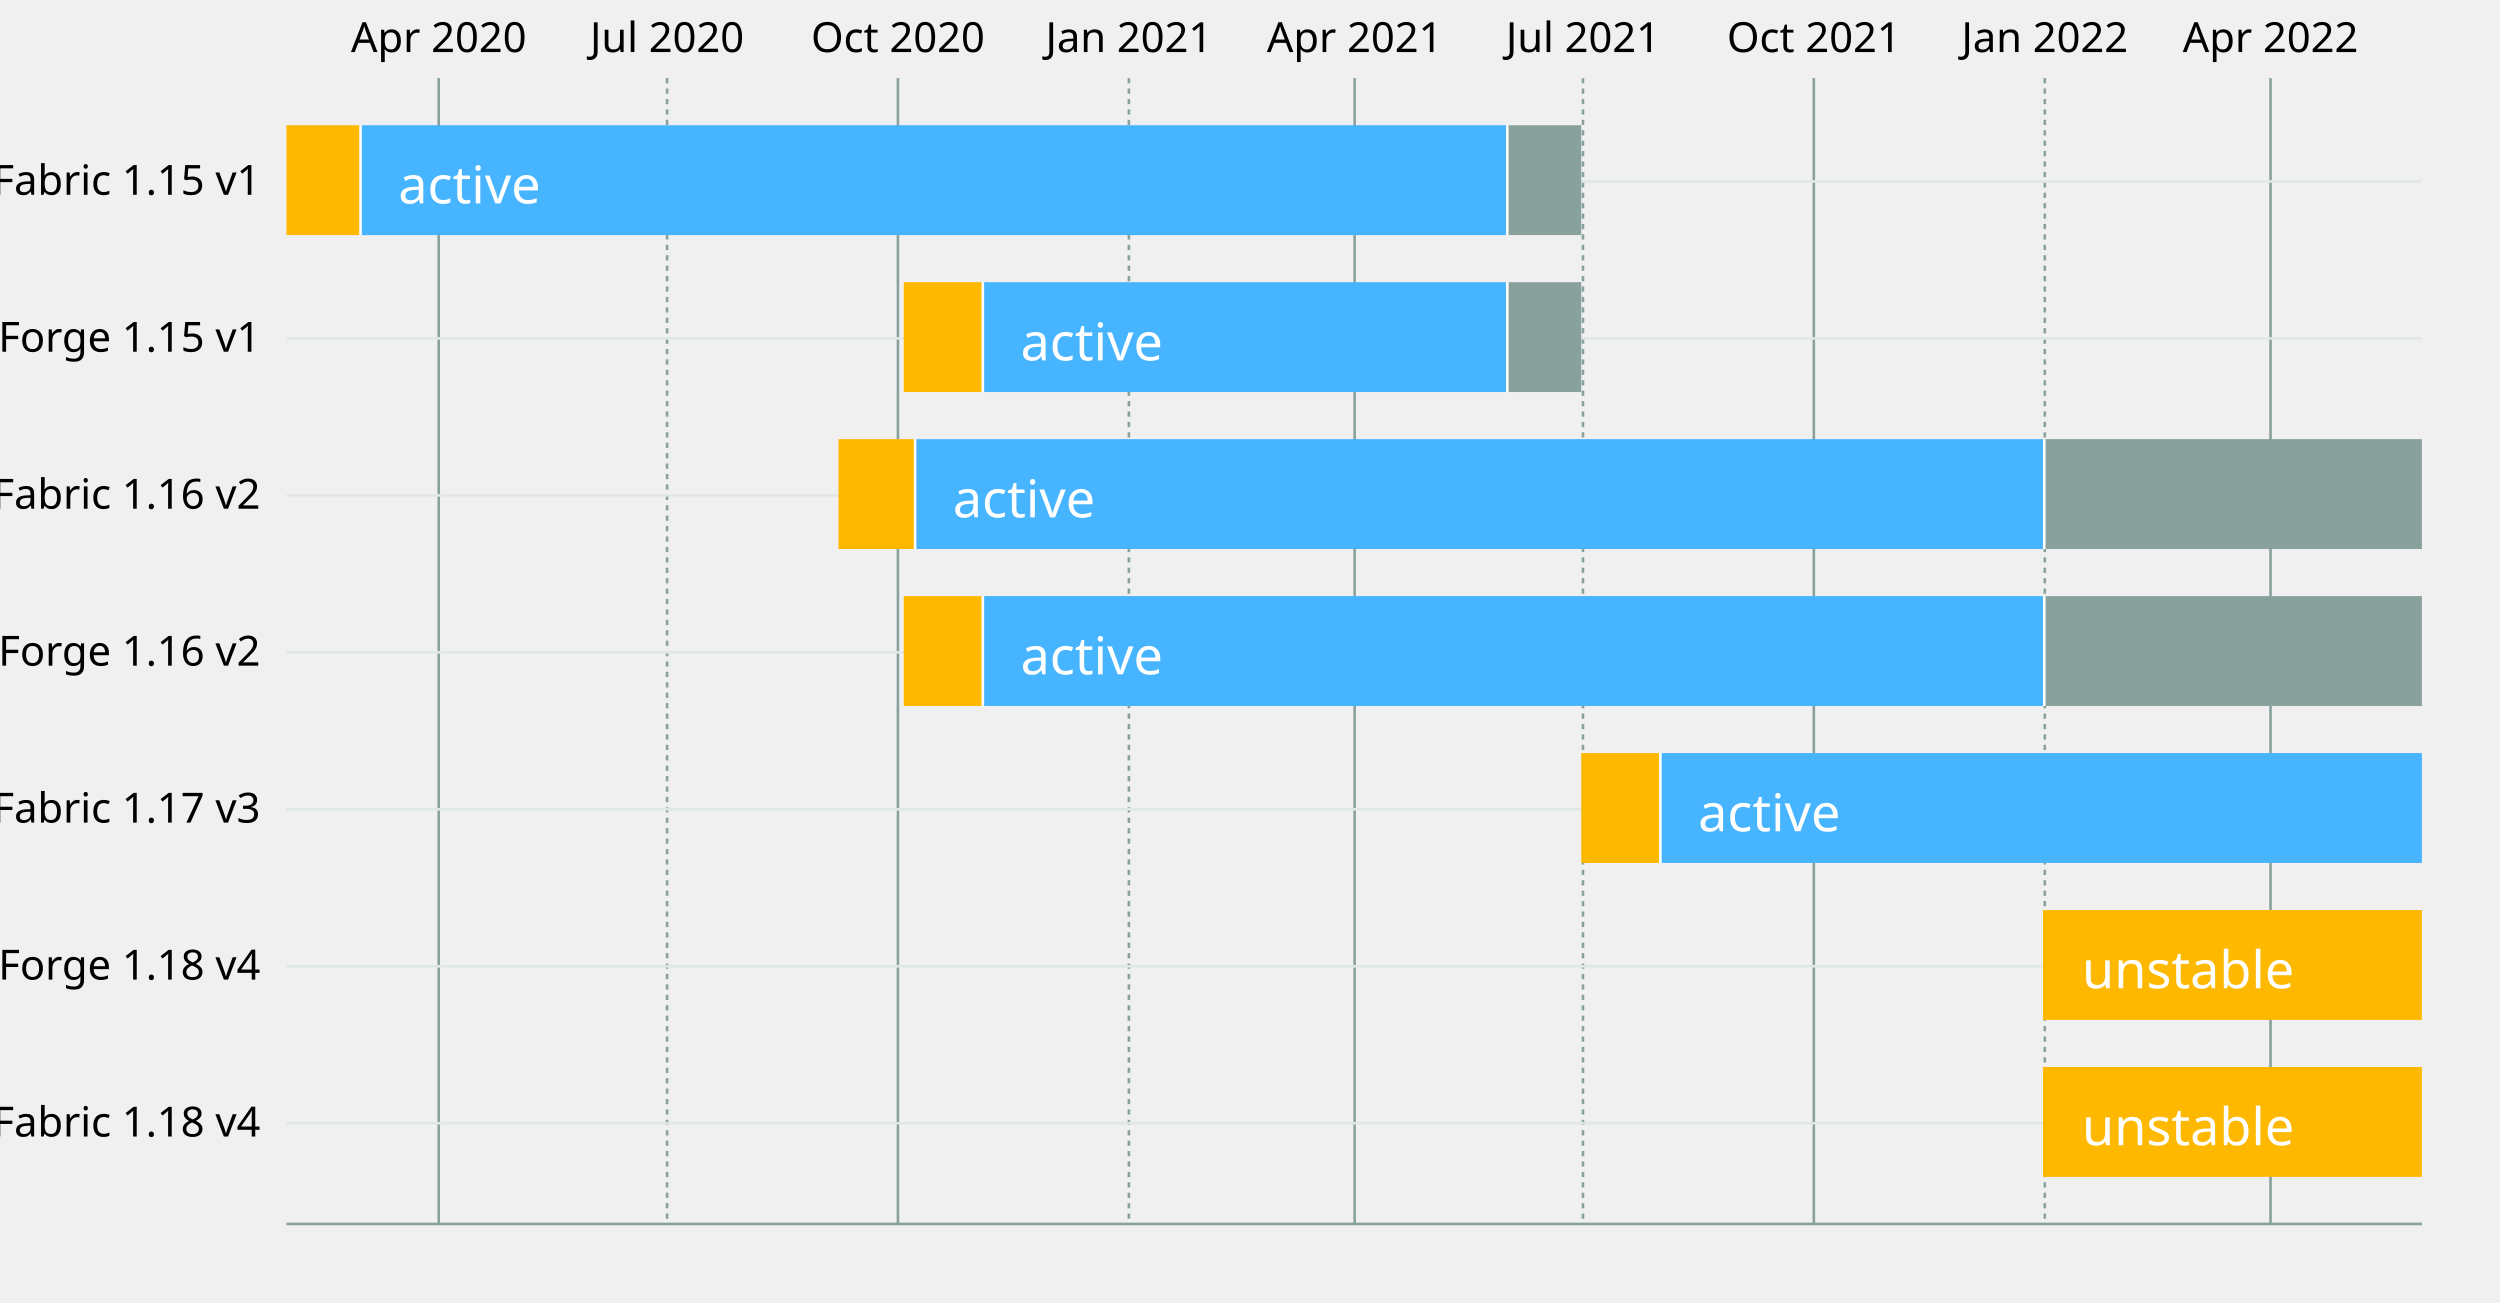
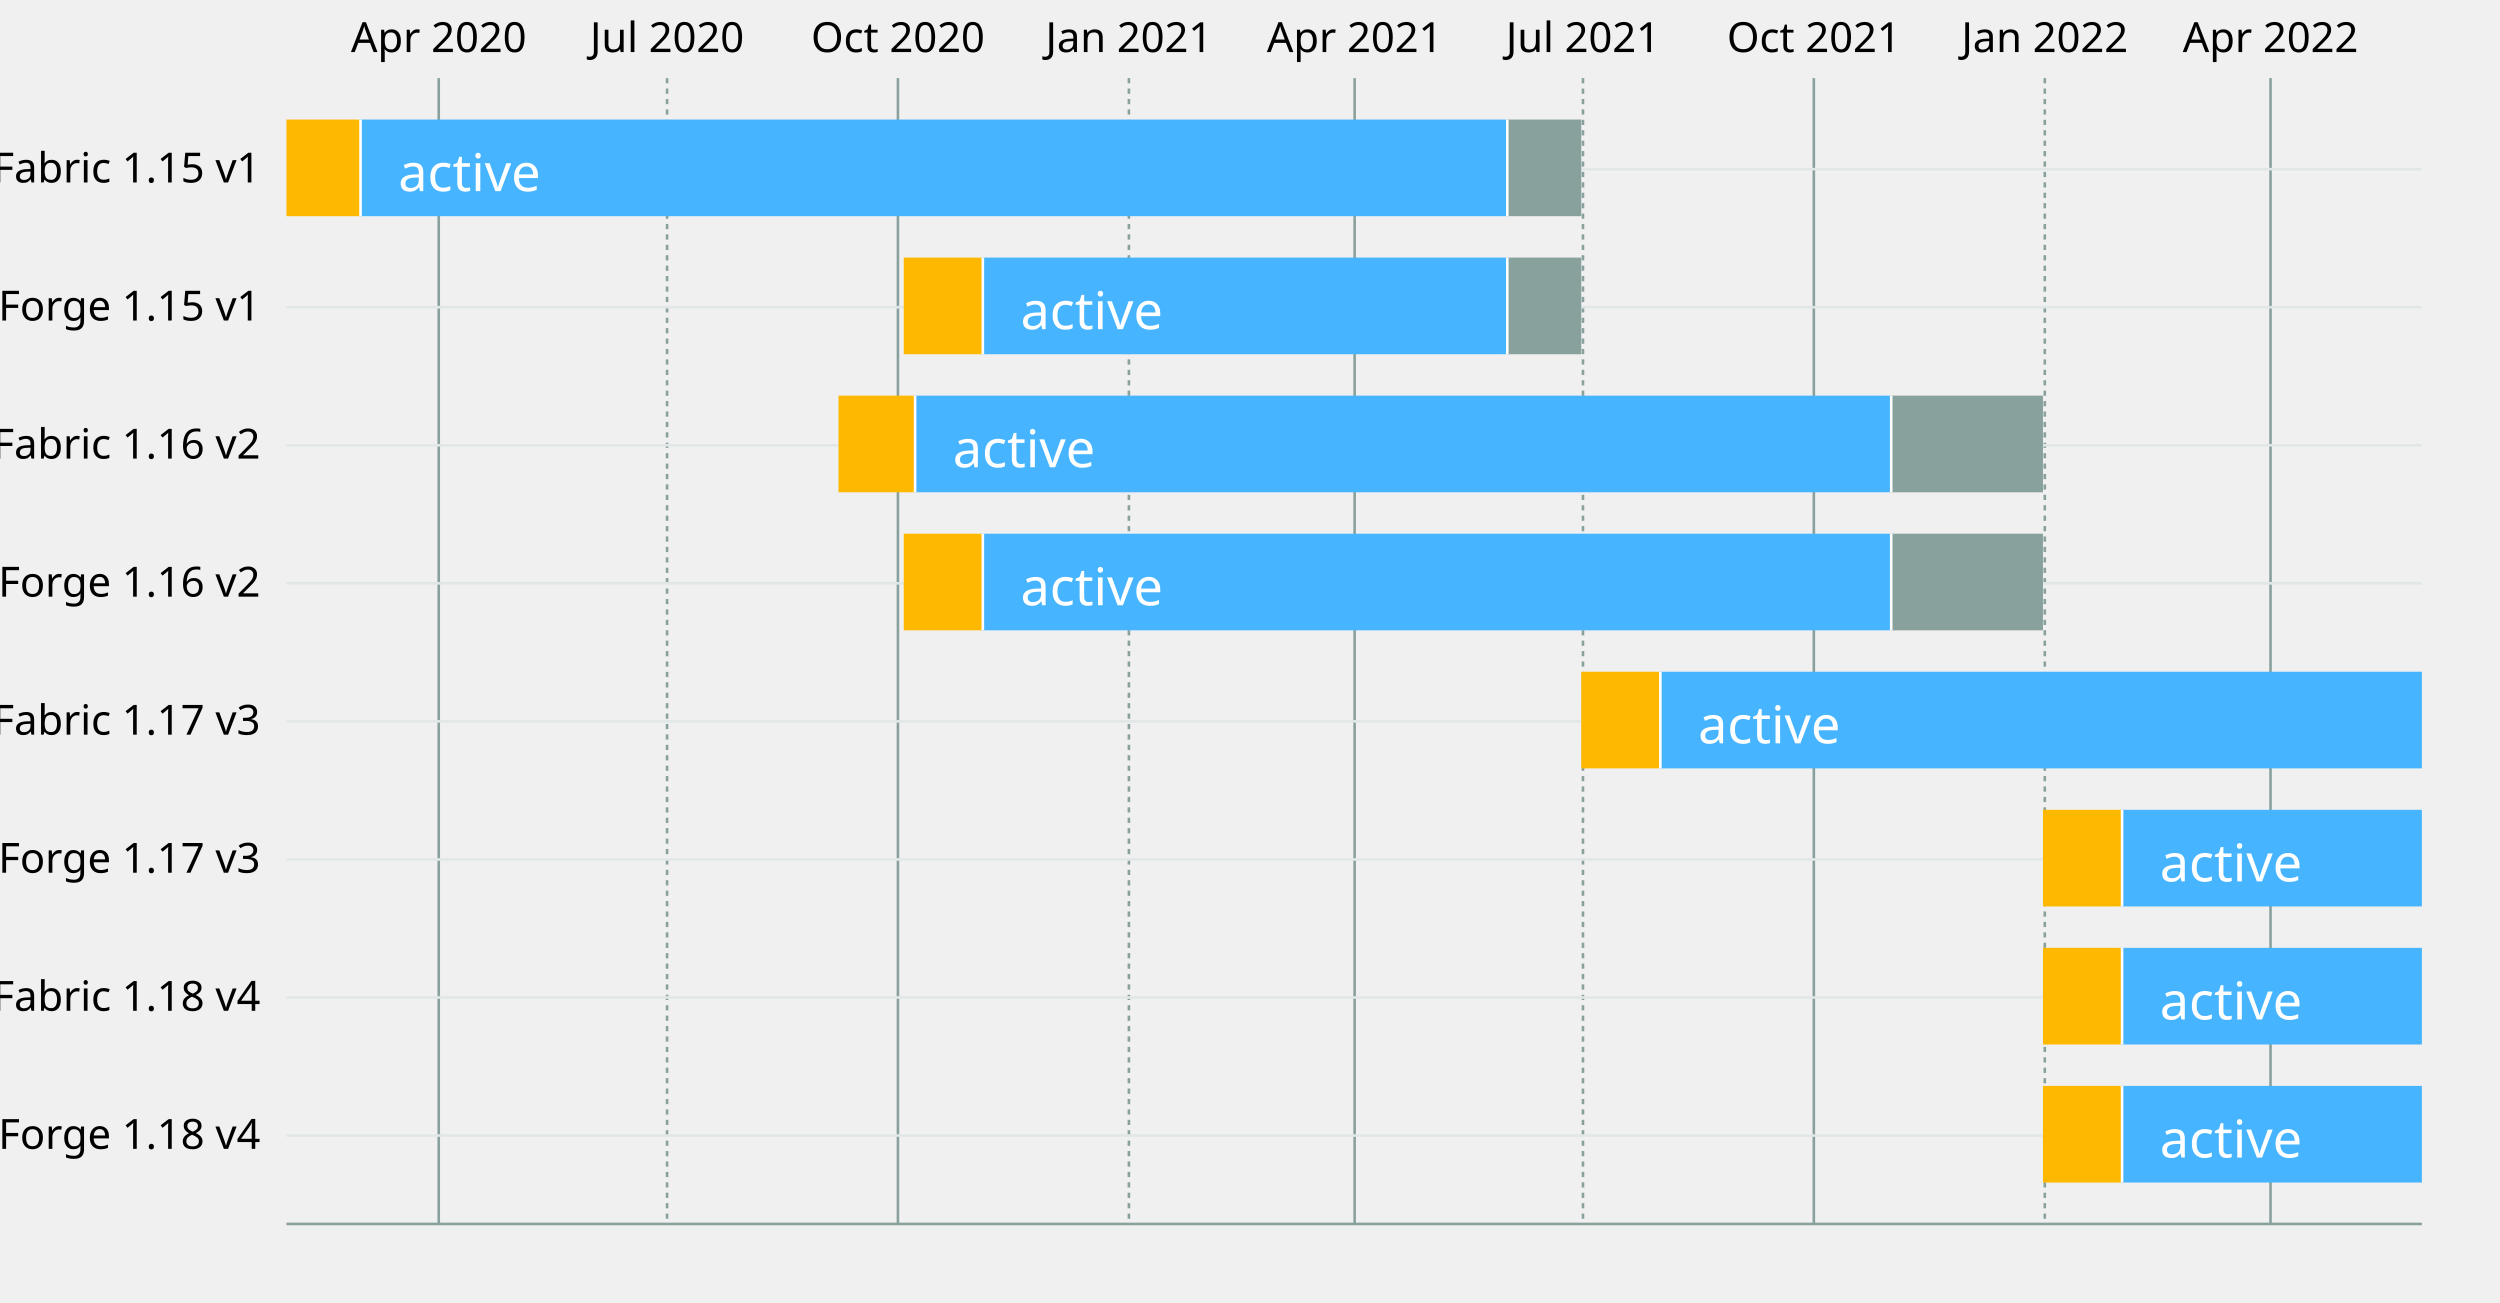
<svg xmlns="http://www.w3.org/2000/svg" width="960" height="500">
  <defs>
    <style type="text/css"> 
:root {
  background: #fff;
}
.current {
  fill: #2aa748;
}
.active {
  fill: #47b4ff;
}
.maintenance {
  fill: #89a19d;
}
.unstable {
  fill: #ffb800;
}
.bar-join {
  fill: #ffffff;
}
.bar-join.unstable, .bar-join.current {
  display: none;
}
.tick text {
  font: 16px sans-serif;
  fill: #000;
}
.axis--y .tick text {
  text-anchor: end;
}
.label {
  fill: #fff;
  font: 20px sans-serif;
  font-weight: 100;
  text-anchor: start;
  dominant-baseline: middle;
  text-transform: uppercase;
} </style>
  </defs>
  <g id="bar-container" transform="translate(110, 30)">
    <g class="axis axis--x" fill="none" font-size="10" font-family="sans-serif" text-anchor="middle">
      <g class="tick" opacity="1" transform="translate(57.97493,0)">
        <line stroke="#89a19d" y2="440" x1="0.5" x2="0.5" />
        <text fill="#000" y="0" x="0.5" dy="-10">Apr 2020</text>
      </g>
      <g class="tick" opacity="1" transform="translate(145.66,0)">
        <line stroke="#89a19d" y2="440" x1="0.5" x2="0.5" stroke-dasharray="2,2" />
        <text fill="#000" y="0" x="0.5" dy="-10">Jul 2020</text>
      </g>
      <g class="tick" opacity="1" transform="translate(234.3087,0)">
        <line stroke="#89a19d" y2="440" x1="0.5" x2="0.5" />
        <text fill="#000" y="0" x="0.5" dy="-10">Oct 2020</text>
      </g>
      <g class="tick" opacity="1" transform="translate(322.9975,0)">
        <line stroke="#89a19d" y2="440" x1="0.5" x2="0.5" stroke-dasharray="2,2" />
        <text fill="#000" y="0" x="0.5" dy="-10">Jan 2021</text>
      </g>
      <g class="tick" opacity="1" transform="translate(409.6788,0)">
        <line stroke="#89a19d" y2="440" x1="0.5" x2="0.5" />
        <text fill="#000" y="0" x="0.5" dy="-10">Apr 2021</text>
      </g>
      <g class="tick" opacity="1" transform="translate(497.3639,0)">
        <line stroke="#89a19d" y2="440" x1="0.5" x2="0.5" stroke-dasharray="2,2" />
        <text fill="#000" y="0" x="0.5" dy="-10">Jul 2021</text>
      </g>
      <g class="tick" opacity="1" transform="translate(586.0125,0)">
        <line stroke="#89a19d" y2="440" x1="0.5" x2="0.5" />
        <text fill="#000" y="0" x="0.5" dy="-10">Oct 2021</text>
      </g>
      <g class="tick" opacity="1" transform="translate(674.7013,0)">
        <line stroke="#89a19d" y2="440" x1="0.5" x2="0.5" stroke-dasharray="2,2" />
        <text fill="#000" y="0" x="0.5" dy="-10">Jan 2022</text>
      </g>
      <g class="tick" opacity="1" transform="translate(761.3827,0)">
        <line stroke="#89a19d" y2="440" x1="0.5" x2="0.5" />
        <text fill="#000" y="0" x="0.5" dy="-10">Apr 2022</text>
      </g>
    </g>
    <g class="axis axis--y" fill="none" font-size="10" font-family="sans-serif" text-anchor="start">
-       <g class="tick" opacity="1" transform="translate(0,39.17808)">
+       <g class="tick" opacity="1" transform="translate(0,34.45783)">
        <line stroke="#e1e7e7" x2="820" y1="0.5" y2="0.5" />
        <text fill="#000" x="0" y="0.5" dy="0.32em" dx="-10">  Fabric 1.15 v1</text>
      </g>
-       <g class="tick" opacity="1" transform="translate(0,99.45205)">
+       <g class="tick" opacity="1" transform="translate(0,87.46988)">
        <line stroke="#e1e7e7" x2="820" y1="0.5" y2="0.5" />
        <text fill="#000" x="0" y="0.5" dy="0.32em" dx="-10">  Forge 1.15 v1</text>
      </g>
-       <g class="tick" opacity="1" transform="translate(0,159.726)">
+       <g class="tick" opacity="1" transform="translate(0,140.4819)">
        <line stroke="#e1e7e7" x2="820" y1="0.5" y2="0.5" />
        <text fill="#000" x="0" y="0.5" dy="0.32em" dx="-10">  Fabric 1.16 v2</text>
      </g>
-       <g class="tick" opacity="1" transform="translate(0,220)">
+       <g class="tick" opacity="1" transform="translate(0,193.494)">
        <line stroke="#e1e7e7" x2="820" y1="0.5" y2="0.5" />
        <text fill="#000" x="0" y="0.5" dy="0.32em" dx="-10">  Forge 1.16 v2</text>
      </g>
-       <g class="tick" opacity="1" transform="translate(0,280.274)">
+       <g class="tick" opacity="1" transform="translate(0,246.506)">
        <line stroke="#e1e7e7" x2="820" y1="0.5" y2="0.5" />
        <text fill="#000" x="0" y="0.5" dy="0.32em" dx="-10">  Fabric 1.17 v3</text>
      </g>
-       <g class="tick" opacity="1" transform="translate(0,340.5479)">
+       <g class="tick" opacity="1" transform="translate(0,299.5181)">
+         <line stroke="#e1e7e7" x2="820" y1="0.5" y2="0.5" />
+         <text fill="#000" x="0" y="0.5" dy="0.32em" dx="-10">  Forge 1.17 v3</text>
+       </g>
+       <g class="tick" opacity="1" transform="translate(0,352.5301)">
+         <line stroke="#e1e7e7" x2="820" y1="0.5" y2="0.5" />
+         <text fill="#000" x="0" y="0.5" dy="0.32em" dx="-10">  Fabric 1.18 v4</text>
+       </g>
+       <g class="tick" opacity="1" transform="translate(0,405.5422)">
        <line stroke="#e1e7e7" x2="820" y1="0.5" y2="0.5" />
        <text fill="#000" x="0" y="0.5" dy="0.32em" dx="-10">  Forge 1.18 v4</text>
      </g>
-       <g class="tick" opacity="1" transform="translate(0,400.8219)">
-         <line stroke="#e1e7e7" x2="820" y1="0.5" y2="0.5" />
-         <text fill="#000" x="0" y="0.5" dy="0.32em" dx="-10">  Fabric 1.18 v4</text>
-       </g>
      <line y1="440" y2="440" x2="820" stroke="#89a19d" />
    </g>
    <g>
-       <rect class="bar maintenance" x="468.296" y="18.082" width="28.907" height="42.192" />
-       <rect class="bar-join maintenance" x="467.296" y="18.082" width="2" height="42.192" style="opacity: 1;" />
-       <text class="label" x="483.296" y="41.178" style="opacity: 0;">maintenance</text>
-     </g>
-     <g>
-       <rect class="bar active" x="27.944" y="18.082" width="440.353" height="42.192" />
-       <rect class="bar-join active" x="26.944" y="18.082" width="2" height="42.192" style="opacity: 1;" />
-       <text class="label" x="42.944" y="41.178" style="opacity: 1;">active</text>
-     </g>
-     <g>
-       <rect class="bar unstable" x="0" y="18.082" width="27.944" height="42.192" />
-       <rect class="bar-join unstable" x="-1" y="18.082" width="2" height="42.192" style="opacity: 0;" />
-       <text class="label" x="15" y="41.178" style="opacity: 0;">unstable</text>
-     </g>
-     <g>
-       <rect class="bar maintenance" x="468.296" y="78.356" width="28.907" height="42.192" />
-       <rect class="bar-join maintenance" x="467.296" y="78.356" width="2" height="42.192" style="opacity: 1;" />
-       <text class="label" x="483.296" y="101.452" style="opacity: 0;">maintenance</text>
-     </g>
-     <g>
-       <rect class="bar active" x="266.91" y="78.356" width="201.387" height="42.192" />
-       <rect class="bar-join active" x="265.91" y="78.356" width="2" height="42.192" style="opacity: 1;" />
-       <text class="label" x="281.91" y="101.452" style="opacity: 1;">active</text>
-     </g>
-     <g>
-       <rect class="bar unstable" x="237.039" y="78.356" width="29.871" height="42.192" />
-       <rect class="bar-join unstable" x="236.039" y="78.356" width="2" height="42.192" style="opacity: 0;" />
-       <text class="label" x="252.039" y="101.452" style="opacity: 0;">unstable</text>
-     </g>
-     <g>
-       <rect class="bar maintenance" x="674.501" y="138.63" width="145.499" height="42.192" />
-       <rect class="bar-join maintenance" x="673.501" y="138.63" width="2" height="42.192" style="opacity: 1;" />
-       <text class="label" x="689.501" y="161.726" style="opacity: 0;">maintenance</text>
-     </g>
-     <g>
-       <rect class="bar active" x="240.893" y="138.63" width="433.608" height="42.192" />
-       <rect class="bar-join active" x="239.893" y="138.63" width="2" height="42.192" style="opacity: 1;" />
-       <text class="label" x="255.893" y="161.726" style="opacity: 1;">active</text>
-     </g>
-     <g>
-       <rect class="bar unstable" x="211.986" y="138.63" width="28.907" height="42.192" />
-       <rect class="bar-join unstable" x="210.986" y="138.63" width="2" height="42.192" style="opacity: 0;" />
-       <text class="label" x="226.986" y="161.726" style="opacity: 0;">unstable</text>
-     </g>
-     <g>
-       <rect class="bar maintenance" x="674.501" y="198.904" width="145.499" height="42.192" />
-       <rect class="bar-join maintenance" x="673.501" y="198.904" width="2" height="42.192" style="opacity: 1;" />
-       <text class="label" x="689.501" y="222" style="opacity: 0;">maintenance</text>
-     </g>
-     <g>
-       <rect class="bar active" x="266.91" y="198.904" width="407.591" height="42.192" />
-       <rect class="bar-join active" x="265.91" y="198.904" width="2" height="42.192" style="opacity: 1;" />
-       <text class="label" x="281.91" y="222" style="opacity: 1;">active</text>
-     </g>
-     <g>
-       <rect class="bar unstable" x="237.039" y="198.904" width="29.871" height="42.192" />
-       <rect class="bar-join unstable" x="236.039" y="198.904" width="2" height="42.192" style="opacity: 0;" />
-       <text class="label" x="252.039" y="222" style="opacity: 0;">unstable</text>
-     </g>
-     <g>
-       <rect class="bar active" x="527.074" y="259.178" width="292.926" height="42.192" />
-       <rect class="bar-join active" x="526.074" y="259.178" width="2" height="42.192" style="opacity: 1;" />
-       <text class="label" x="542.074" y="282.274" style="opacity: 1;">active</text>
-     </g>
-     <g>
-       <rect class="bar unstable" x="497.203" y="259.178" width="29.871" height="42.192" />
-       <rect class="bar-join unstable" x="496.203" y="259.178" width="2" height="42.192" style="opacity: 0;" />
-       <text class="label" x="512.203" y="282.274" style="opacity: 0;">unstable</text>
-     </g>
-     <g>
-       <rect class="bar unstable" x="674.501" y="319.452" width="145.499" height="42.192" />
-       <rect class="bar-join unstable" x="673.501" y="319.452" width="2" height="42.192" style="opacity: 0;" />
-       <text class="label" x="689.501" y="342.548" style="opacity: 1;">unstable</text>
-     </g>
-     <g>
-       <rect class="bar unstable" x="674.501" y="379.726" width="145.499" height="42.192" />
-       <rect class="bar-join unstable" x="673.501" y="379.726" width="2" height="42.192" style="opacity: 0;" />
-       <text class="label" x="689.501" y="402.822" style="opacity: 1;">unstable</text>
+       <rect class="bar maintenance" x="468.296" y="15.904" width="28.907" height="37.108" />
+       <rect class="bar-join maintenance" x="467.296" y="15.904" width="2" height="37.108" style="opacity: 1;" />
+       <text class="label" x="483.296" y="36.458" style="opacity: 0;">maintenance</text>
+     </g>
+     <g>
+       <rect class="bar active" x="27.944" y="15.904" width="440.353" height="37.108" />
+       <rect class="bar-join active" x="26.944" y="15.904" width="2" height="37.108" style="opacity: 1;" />
+       <text class="label" x="42.944" y="36.458" style="opacity: 1;">active</text>
+     </g>
+     <g>
+       <rect class="bar unstable" x="0" y="15.904" width="27.944" height="37.108" />
+       <rect class="bar-join unstable" x="-1" y="15.904" width="2" height="37.108" style="opacity: 0;" />
+       <text class="label" x="15" y="36.458" style="opacity: 0;">unstable</text>
+     </g>
+     <g>
+       <rect class="bar maintenance" x="468.296" y="68.916" width="28.907" height="37.108" />
+       <rect class="bar-join maintenance" x="467.296" y="68.916" width="2" height="37.108" style="opacity: 1;" />
+       <text class="label" x="483.296" y="89.47" style="opacity: 0;">maintenance</text>
+     </g>
+     <g>
+       <rect class="bar active" x="266.91" y="68.916" width="201.387" height="37.108" />
+       <rect class="bar-join active" x="265.91" y="68.916" width="2" height="37.108" style="opacity: 1;" />
+       <text class="label" x="281.91" y="89.47" style="opacity: 1;">active</text>
+     </g>
+     <g>
+       <rect class="bar unstable" x="237.039" y="68.916" width="29.871" height="37.108" />
+       <rect class="bar-join unstable" x="236.039" y="68.916" width="2" height="37.108" style="opacity: 0;" />
+       <text class="label" x="252.039" y="89.47" style="opacity: 0;">unstable</text>
+     </g>
+     <g>
+       <rect class="bar maintenance" x="615.723" y="121.928" width="58.778" height="37.108" />
+       <rect class="bar-join maintenance" x="614.723" y="121.928" width="2" height="37.108" style="opacity: 1;" />
+       <text class="label" x="630.723" y="142.482" style="opacity: 0;">maintenance</text>
+     </g>
+     <g>
+       <rect class="bar active" x="240.893" y="121.928" width="374.83" height="37.108" />
+       <rect class="bar-join active" x="239.893" y="121.928" width="2" height="37.108" style="opacity: 1;" />
+       <text class="label" x="255.893" y="142.482" style="opacity: 1;">active</text>
+     </g>
+     <g>
+       <rect class="bar unstable" x="211.986" y="121.928" width="28.907" height="37.108" />
+       <rect class="bar-join unstable" x="210.986" y="121.928" width="2" height="37.108" style="opacity: 0;" />
+       <text class="label" x="226.986" y="142.482" style="opacity: 0;">unstable</text>
+     </g>
+     <g>
+       <rect class="bar maintenance" x="615.723" y="174.94" width="58.778" height="37.108" />
+       <rect class="bar-join maintenance" x="614.723" y="174.94" width="2" height="37.108" style="opacity: 1;" />
+       <text class="label" x="630.723" y="195.494" style="opacity: 0;">maintenance</text>
+     </g>
+     <g>
+       <rect class="bar active" x="266.91" y="174.94" width="348.813" height="37.108" />
+       <rect class="bar-join active" x="265.91" y="174.94" width="2" height="37.108" style="opacity: 1;" />
+       <text class="label" x="281.91" y="195.494" style="opacity: 1;">active</text>
+     </g>
+     <g>
+       <rect class="bar unstable" x="237.039" y="174.94" width="29.871" height="37.108" />
+       <rect class="bar-join unstable" x="236.039" y="174.94" width="2" height="37.108" style="opacity: 0;" />
+       <text class="label" x="252.039" y="195.494" style="opacity: 0;">unstable</text>
+     </g>
+     <g>
+       <rect class="bar active" x="527.074" y="227.952" width="292.926" height="37.108" />
+       <rect class="bar-join active" x="526.074" y="227.952" width="2" height="37.108" style="opacity: 1;" />
+       <text class="label" x="542.074" y="248.506" style="opacity: 1;">active</text>
+     </g>
+     <g>
+       <rect class="bar unstable" x="497.203" y="227.952" width="29.871" height="37.108" />
+       <rect class="bar-join unstable" x="496.203" y="227.952" width="2" height="37.108" style="opacity: 0;" />
+       <text class="label" x="512.203" y="248.506" style="opacity: 0;">unstable</text>
+     </g>
+     <g>
+       <rect class="bar active" x="704.371" y="280.964" width="115.629" height="37.108" />
+       <rect class="bar-join active" x="703.371" y="280.964" width="2" height="37.108" style="opacity: 1;" />
+       <text class="label" x="719.371" y="301.518" style="opacity: 1;">active</text>
+     </g>
+     <g>
+       <rect class="bar unstable" x="674.501" y="280.964" width="29.871" height="37.108" />
+       <rect class="bar-join unstable" x="673.501" y="280.964" width="2" height="37.108" style="opacity: 0;" />
+       <text class="label" x="689.501" y="301.518" style="opacity: 0;">unstable</text>
+     </g>
+     <g>
+       <rect class="bar active" x="704.371" y="333.976" width="115.629" height="37.108" />
+       <rect class="bar-join active" x="703.371" y="333.976" width="2" height="37.108" style="opacity: 1;" />
+       <text class="label" x="719.371" y="354.53" style="opacity: 1;">active</text>
+     </g>
+     <g>
+       <rect class="bar unstable" x="674.501" y="333.976" width="29.871" height="37.108" />
+       <rect class="bar-join unstable" x="673.501" y="333.976" width="2" height="37.108" style="opacity: 0;" />
+       <text class="label" x="689.501" y="354.53" style="opacity: 0;">unstable</text>
+     </g>
+     <g>
+       <rect class="bar active" x="704.371" y="386.988" width="115.629" height="37.108" />
+       <rect class="bar-join active" x="703.371" y="386.988" width="2" height="37.108" style="opacity: 1;" />
+       <text class="label" x="719.371" y="407.542" style="opacity: 1;">active</text>
+     </g>
+     <g>
+       <rect class="bar unstable" x="674.501" y="386.988" width="29.871" height="37.108" />
+       <rect class="bar-join unstable" x="673.501" y="386.988" width="2" height="37.108" style="opacity: 0;" />
+       <text class="label" x="689.501" y="407.542" style="opacity: 0;">unstable</text>
    </g>
  </g>
</svg>
